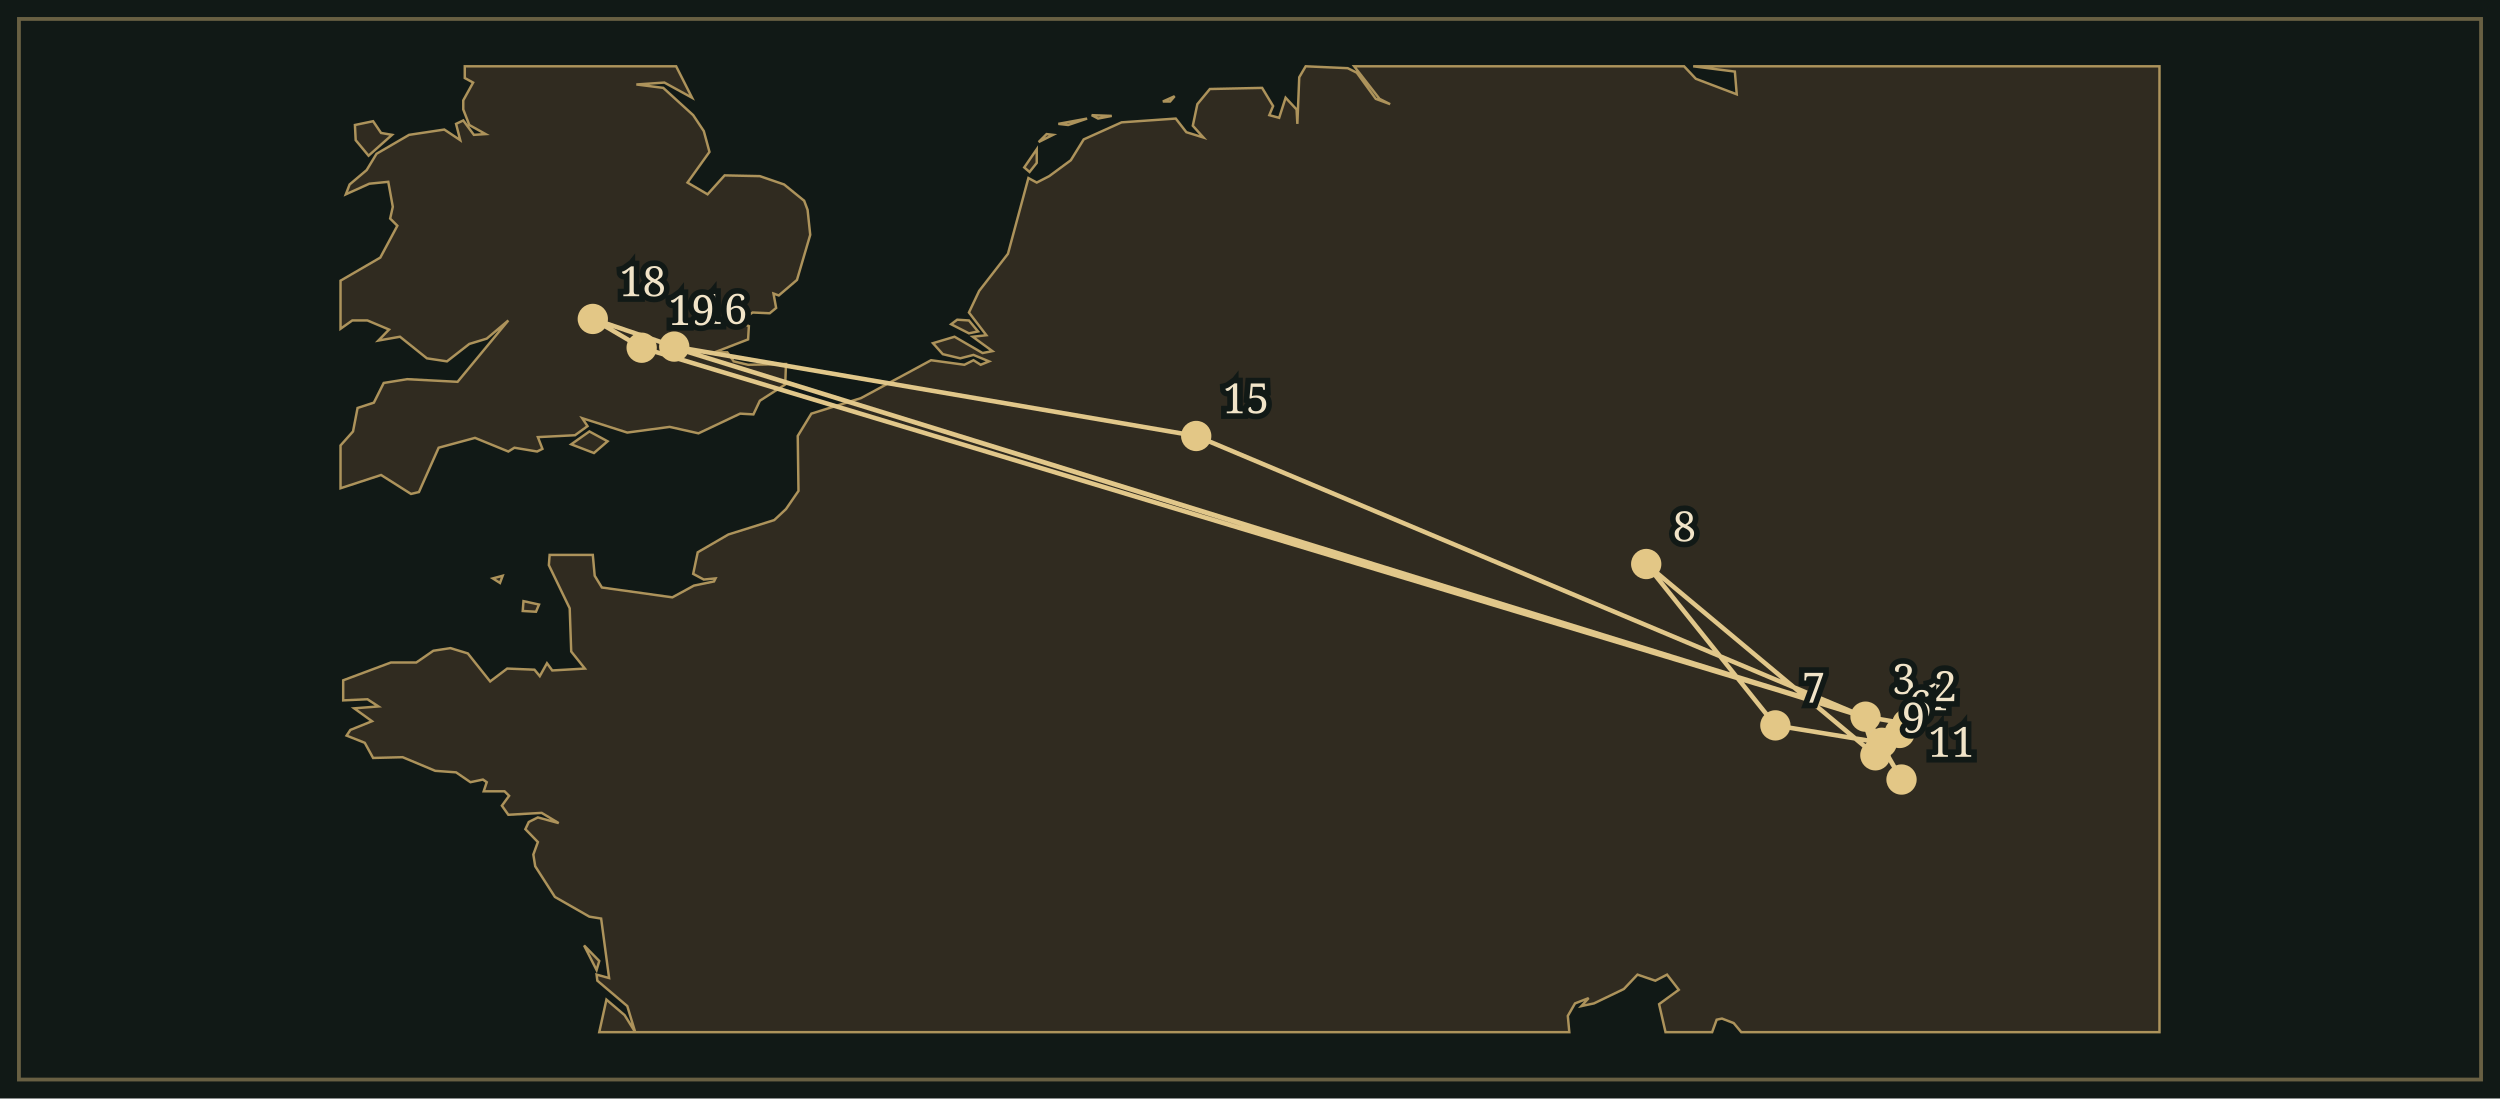
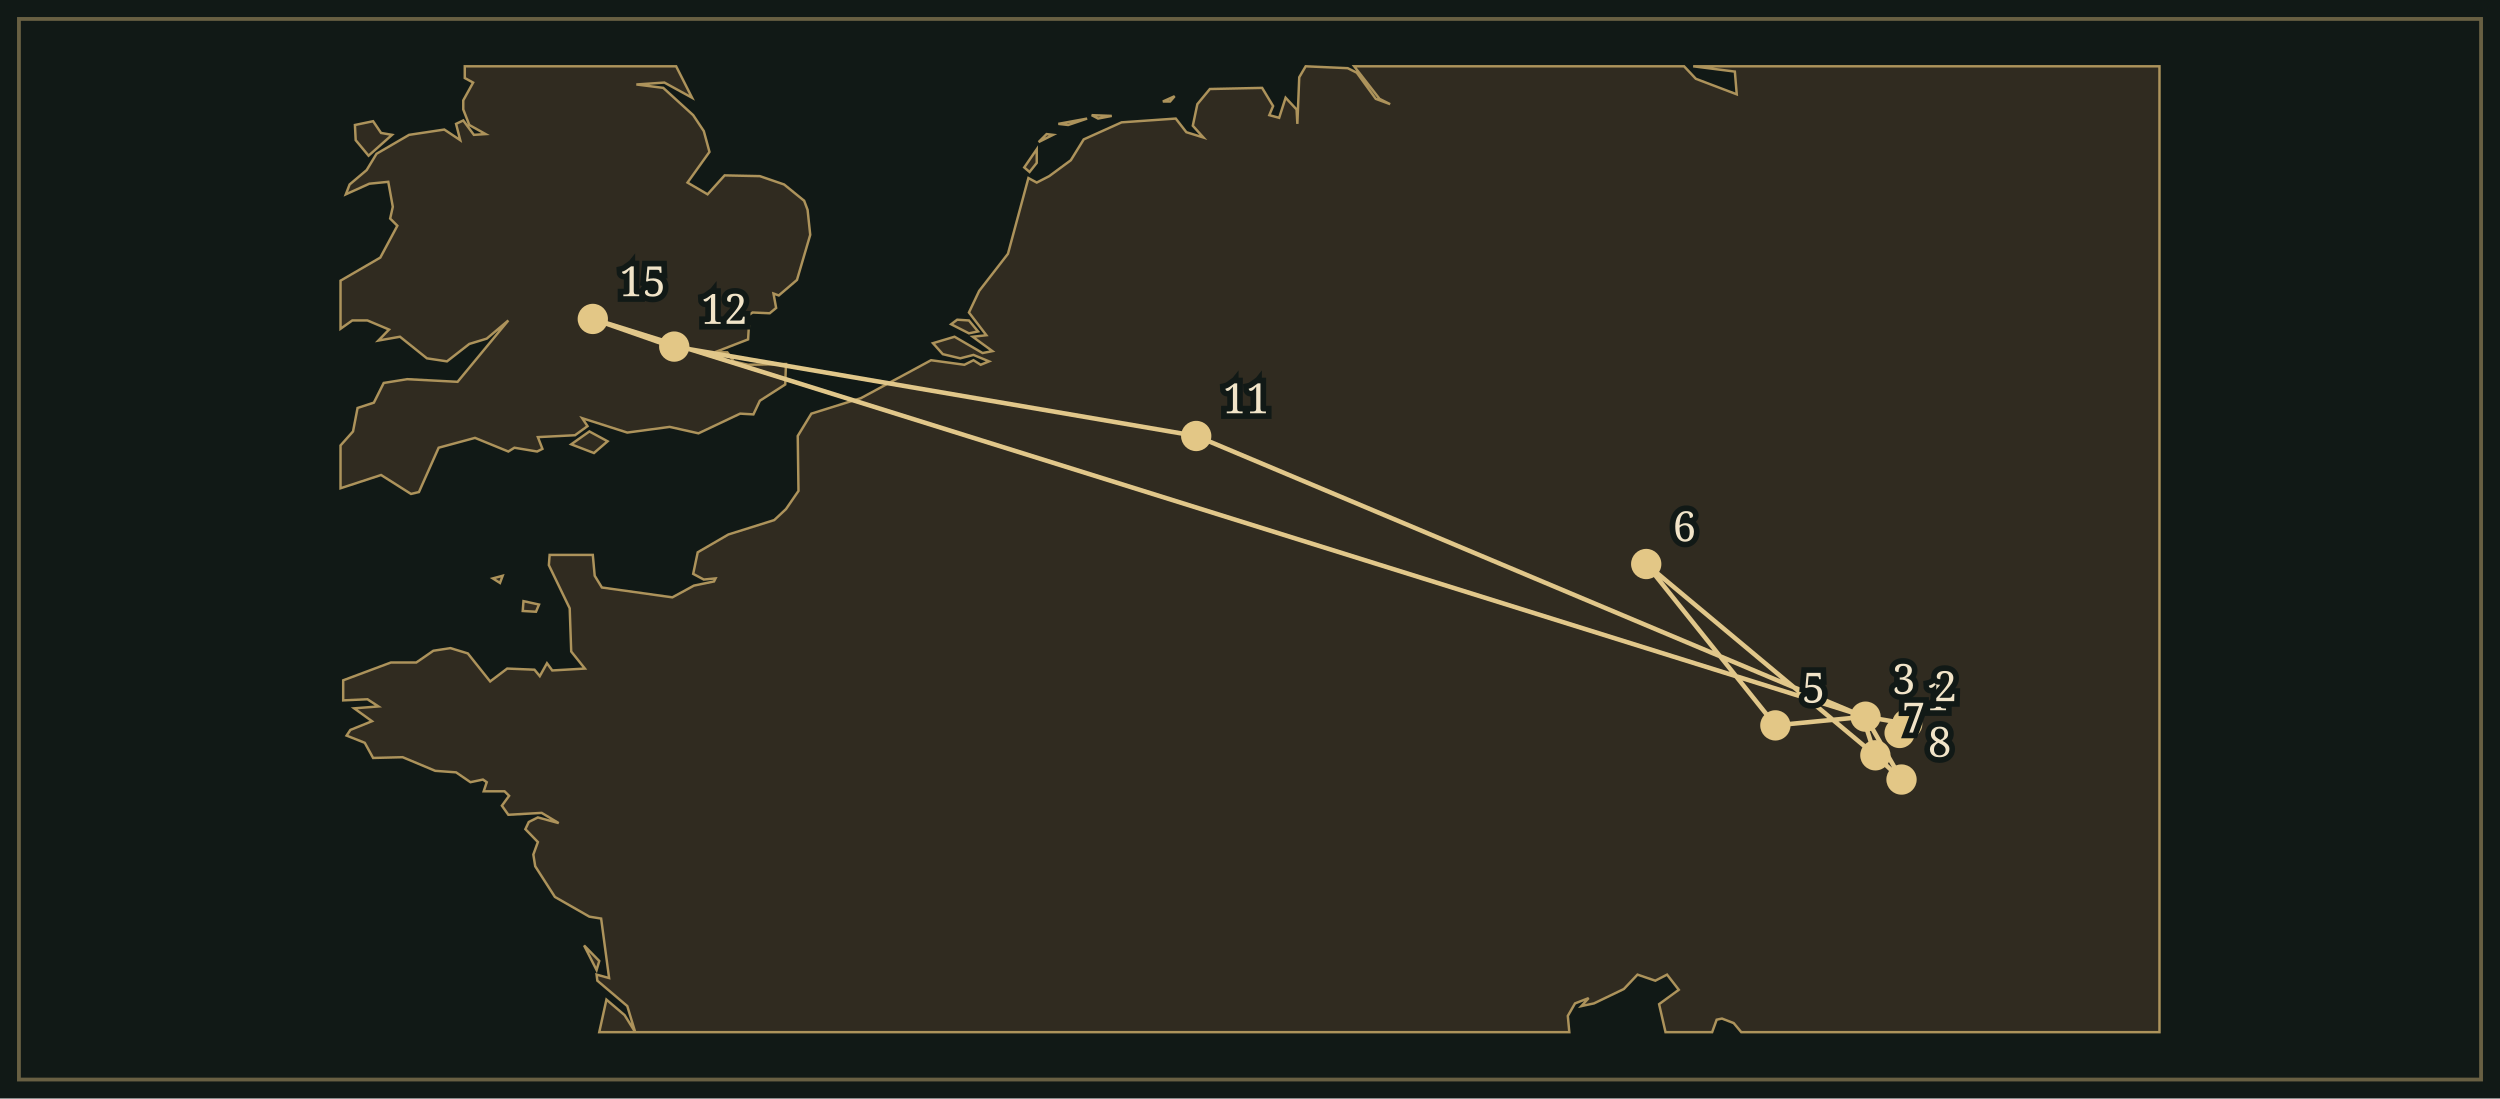
<svg xmlns="http://www.w3.org/2000/svg" viewBox="0 0 660 290" role="img" aria-label="Places in the life of Joseph Haydn">
  <rect width="660" height="290" fill="#111916" />
  <path d="M178.5,17.5L182.7,25.8L175.4,21.8L168,22.3L175.1,23.2L183,30.4L185.8,34.6L187.3,40.1L181.5,48.2L186.8,51.3L191.3,46.3L200.6,46.5L207,48.7L212.3,53L213.2,55.4L213.9,62L210.4,73.9L205.6,78L204.2,77.5L204.9,81.3L203.2,82.7L198.7,82.5L194.9,84.9L197.7,86.1L197.5,89.6L188.7,93L192,93L193.7,95.4L197.5,96.3L207.5,96.1L207.3,101.5L200.6,105.8L198.9,109.4L195.4,109.2L184.4,114.4L176.8,112.7L165.6,114.2L153.7,110.4L155.1,112.5L151.8,114.9L142,115.4L143.2,118.5L141.8,119.2L135.8,118.2L134.2,119.2L125.4,115.6L115.8,118.2L110.6,129.9L108.5,130.4L100.6,125.4L89.9,128.9L89.9,117.6L93.2,113.9L94.4,107.7L98.7,106.3L101.3,101.1L107.5,100.1L120.8,100.8L134.2,84.6L128.5,89.4L123.9,90.8L118,95.4L112.7,94.6L105.6,88.9L99.9,89.9L102.7,87L97,84.6L93,84.6L89.9,86.8L89.9,74.1L100.4,68L104.9,59.6L103,57.7L103.7,54.6L102.5,48L97.5,48.5L91.3,51.3L92.3,48.7L96.8,44.9L99.4,40.6L108,35.6L117.3,34.2L121.5,37L120.4,32.7L122.3,31.8L125.1,35.6L128.2,35.4L123.9,33L122.3,28.9L122.3,26.5L124.9,21.8L122.7,20.6L122.7,17.5L178.5,17.5ZM293.5,30.6L289.9,31.3L288.2,30.4L293.5,30.6ZM278,35.6L274.2,37.5L276.3,35.4L278,35.6ZM282,33L279.4,32.7L287,31.3L282,33ZM132.7,152L132,153.9L130.1,152.7L132.7,152ZM142.3,159.6L141.5,161.5L138,161.3L138.2,158.7L142.3,159.6ZM100.6,35.1L103.5,35.6L97.3,41.1L93.9,37L93.7,33L98.5,32L100.6,35.1ZM158.2,253.7L157.5,256.1L154.2,249.6L158.2,253.7ZM160.4,116.5L156.8,119.6L150.8,117.3L155.6,113.9L160.4,116.5ZM273.7,43L271.8,45.4L270.4,44.2L273.7,39.4L273.7,43ZM255.8,84.6L258.2,87.5L255.8,88L251.1,85.6L252.7,84.4L255.8,84.6ZM308.9,26.8L307,26.8L310.1,25.4L308.9,26.8ZM570.1,17.5L570.1,272.5L459.7,272.5L457.7,270.1L454.6,268.9L453.2,269.2L452,272.5L439.7,272.5L438,265.1L443.2,261.3L440.1,257.3L437,258.9L432.3,257.3L428.7,261.1L420.8,264.9L417.5,265.6L419.4,263.5L415.8,264.9L413.9,268.2L414.3,272.5L158.2,272.5L160.1,263.9L164.9,268L167.7,272.5L165.6,265.6L157.7,258.9L157.5,257.3L160.8,258.2L158.7,242.5L155.6,242L146.5,236.8L141.3,228.7L140.8,225.6L142,222.3L138.7,218.9L139.6,217L142,215.8L147.5,217.3L143,214.6L134.2,215.1L132.5,212.7L134.4,210.1L133.2,208.9L127.7,208.9L128.5,206.5L127.5,205.8L124.2,206.5L120.4,203.9L114.9,203.5L106.3,199.9L98.5,200.1L96.3,196.1L91.5,194.2L92.5,192.7L98.2,190.4L93.5,187L99.9,186.5L97,184.6L90.6,184.9L90.6,179.6L103.2,174.9L109.9,174.9L114.4,171.8L118.9,171.1L123.5,172.5L129.4,179.9L133.9,176.5L141.1,176.8L142.5,178.5L144.4,175.1L145.8,177L154.4,176.5L150.8,172L150.4,160.6L144.9,149.2L145.1,146.5L156.5,146.5L157,152L158.9,155.1L177.5,157.7L183.2,154.6L188.5,153.5L188.9,152.7L185.8,153L183,151.5L184.2,145.8L192.3,141.1L204.4,137.3L207.5,134.4L210.8,129.6L210.6,115.1L214.2,109.2L227.3,105.1L245.8,95.1L254.6,96.3L257,95.1L258.9,96.3L261.1,95.4L257,93.7L253.5,94.6L248.9,93.5L246.3,90.6L252,88.9L259.4,93.2L262,92.7L256.8,88.9L260.4,88.5L255.8,82.5L258.5,76.8L266.1,67L271.5,47L273.7,48.2L277,46.5L282.7,42.3L286.1,36.8L296.1,32.3L310.4,31.3L313.2,34.9L317.7,36.3L314.9,33.2L316.1,27.5L319.4,23.5L333.2,23.2L336.1,28L335.1,30.4L337.7,31.1L339.4,25.8L342.3,28.9L342.5,32.7L343,20.4L344.7,17.5L355.8,18L358.2,19.2L363.2,26.1L367,27.5L364.2,26.1L357.5,17.5L444.6,17.5L447.7,20.8L458.5,24.9L458,18.9L447,17.5L570.1,17.5Z" fill="#302b20" stroke="#ad935b" stroke-width=".65" />
-   <path d="M501.5,193.5L503.5,191.1L492.5,189.2L492.3,189.2L492.5,189.2L496.8,196.1L468.7,191.5L434.6,148.9L495.1,199.4L492.3,189.2L502,205.8L492.5,189.2L492.5,189.2L492.5,189.4L315.8,115.1L178,91.5L178,91.5L156.5,84.2L169.4,91.8L492.5,189.2L178,91.8L492.5,189.4L492,189.6L492.3,189.2L492.5,189.6L492.3,189.2L492.5,189.2L492,189.6L492,189.9L495.1,199.6" fill="none" stroke="#e1c78a" stroke-width="1.2" />
+   <path d="M501.5,193.5L503.5,191.1L492.5,189.2L492.5,189.2L468.7,191.5L434.6,148.9L495.1,199.4L502,205.8L492.5,189.2L492.5,189.4L315.8,115.1L178,91.5L178,91.5L178.2,91.8L156.5,84.2L492.5,189.2L492.5,189.4L492,189.6L492.3,189.2L492.5,189.6L492.3,189.2L492.5,189.2L492,189.6L492,189.9L495.1,199.6" fill="none" stroke="#e1c78a" stroke-width="1.2" />
  <circle cx="501.5" cy="193.5" r="4" fill="#e3c786" />
  <text x="508.5" y="187.5" fill="#f1e4c8" stroke="#111916" stroke-width="3" paint-order="stroke" font-family="Georgia,serif" font-size="11">1</text>
  <circle cx="503.5" cy="191.1" r="4" fill="#e3c786" />
  <text x="510.5" y="185.1" fill="#f1e4c8" stroke="#111916" stroke-width="3" paint-order="stroke" font-family="Georgia,serif" font-size="11">2</text>
  <circle cx="492.5" cy="189.2" r="4" fill="#e3c786" />
  <text x="499.5" y="183.2" fill="#f1e4c8" stroke="#111916" stroke-width="3" paint-order="stroke" font-family="Georgia,serif" font-size="11">3</text>
-   <circle cx="496.8" cy="196.1" r="4" fill="#e3c786" />
-   <text x="503.8" y="190.1" fill="#f1e4c8" stroke="#111916" stroke-width="3" paint-order="stroke" font-family="Georgia,serif" font-size="11">6</text>
  <circle cx="468.7" cy="191.5" r="4" fill="#e3c786" />
-   <text x="475.7" y="185.5" fill="#f1e4c8" stroke="#111916" stroke-width="3" paint-order="stroke" font-family="Georgia,serif" font-size="11">7</text>
+   <text x="475.7" y="185.5" fill="#f1e4c8" stroke="#111916" stroke-width="3" paint-order="stroke" font-family="Georgia,serif" font-size="11">5</text>
  <circle cx="434.6" cy="148.9" r="4" fill="#e3c786" />
-   <text x="441.6" y="142.9" fill="#f1e4c8" stroke="#111916" stroke-width="3" paint-order="stroke" font-family="Georgia,serif" font-size="11">8</text>
+   <text x="441.6" y="142.9" fill="#f1e4c8" stroke="#111916" stroke-width="3" paint-order="stroke" font-family="Georgia,serif" font-size="11">6</text>
  <circle cx="495.1" cy="199.4" r="4" fill="#e3c786" />
-   <text x="502.1" y="193.4" fill="#f1e4c8" stroke="#111916" stroke-width="3" paint-order="stroke" font-family="Georgia,serif" font-size="11">9</text>
+   <text x="502.1" y="193.4" fill="#f1e4c8" stroke="#111916" stroke-width="3" paint-order="stroke" font-family="Georgia,serif" font-size="11">7</text>
  <circle cx="502" cy="205.8" r="4" fill="#e3c786" />
-   <text x="509" y="199.8" fill="#f1e4c8" stroke="#111916" stroke-width="3" paint-order="stroke" font-family="Georgia,serif" font-size="11">11</text>
+   <text x="509" y="199.8" fill="#f1e4c8" stroke="#111916" stroke-width="3" paint-order="stroke" font-family="Georgia,serif" font-size="11">8</text>
  <circle cx="315.8" cy="115.1" r="4" fill="#e3c786" />
-   <text x="322.8" y="109.1" fill="#f1e4c8" stroke="#111916" stroke-width="3" paint-order="stroke" font-family="Georgia,serif" font-size="11">15</text>
+   <text x="322.8" y="109.1" fill="#f1e4c8" stroke="#111916" stroke-width="3" paint-order="stroke" font-family="Georgia,serif" font-size="11">11</text>
  <circle cx="178" cy="91.5" r="4" fill="#e3c786" />
-   <text x="185" y="85.5" fill="#f1e4c8" stroke="#111916" stroke-width="3" paint-order="stroke" font-family="Georgia,serif" font-size="11">16</text>
+   <text x="185" y="85.5" fill="#f1e4c8" stroke="#111916" stroke-width="3" paint-order="stroke" font-family="Georgia,serif" font-size="11">12</text>
  <circle cx="156.5" cy="84.2" r="4" fill="#e3c786" />
-   <text x="163.5" y="78.2" fill="#f1e4c8" stroke="#111916" stroke-width="3" paint-order="stroke" font-family="Georgia,serif" font-size="11">18</text>
-   <circle cx="169.4" cy="91.8" r="4" fill="#e3c786" />
-   <text x="176.4" y="85.8" fill="#f1e4c8" stroke="#111916" stroke-width="3" paint-order="stroke" font-family="Georgia,serif" font-size="11">19</text>
+   <text x="163.5" y="78.2" fill="#f1e4c8" stroke="#111916" stroke-width="3" paint-order="stroke" font-family="Georgia,serif" font-size="11">15</text>
  <rect x="5" y="5" width="650" height="280" fill="none" stroke="#c3a970" stroke-opacity=".5" />
</svg>
